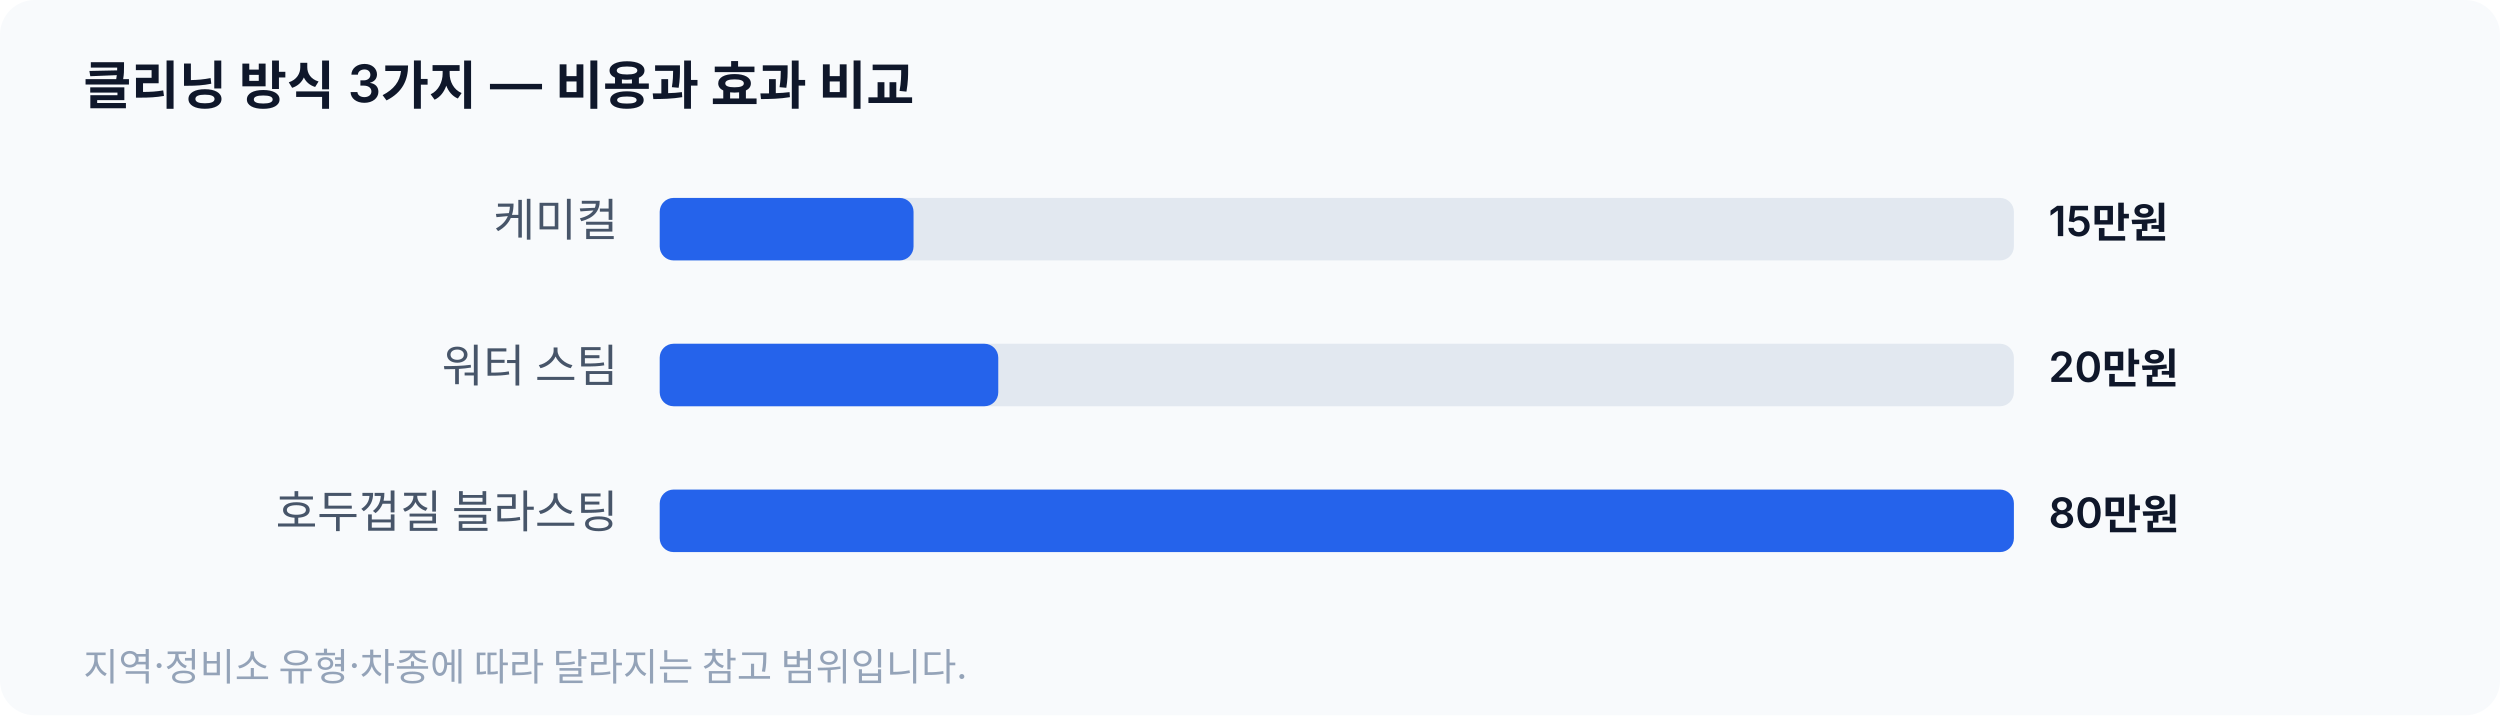
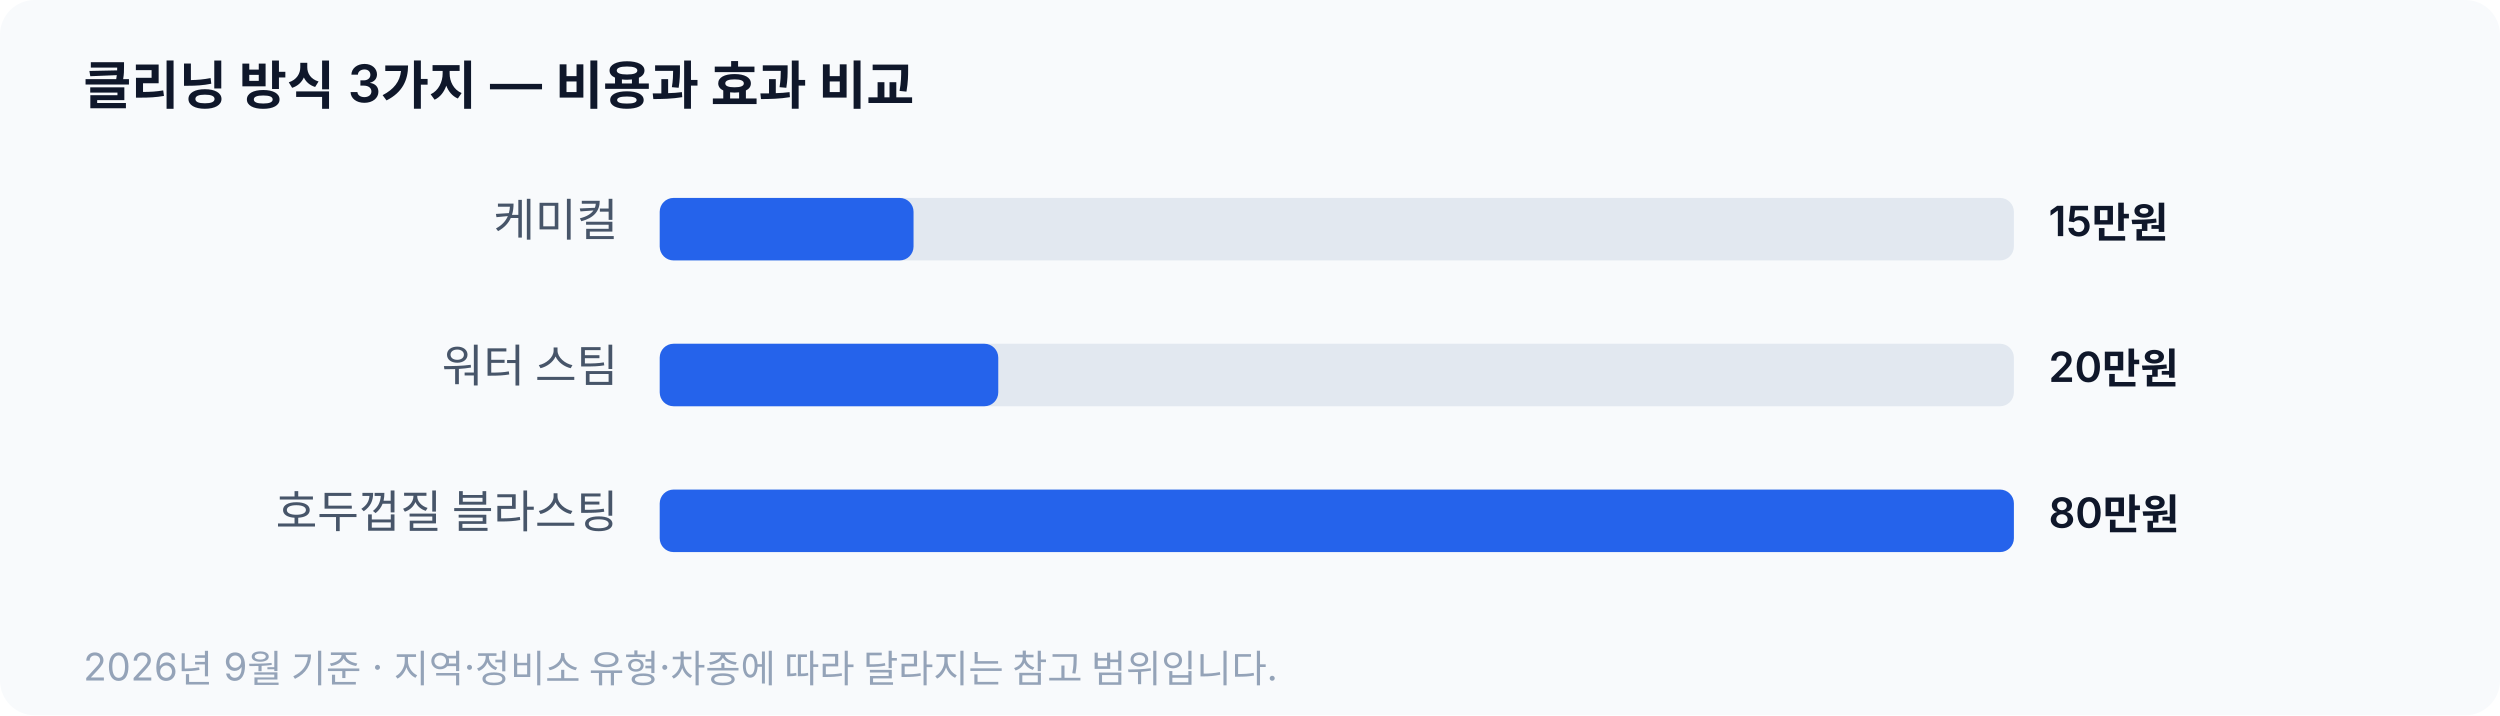
<svg xmlns="http://www.w3.org/2000/svg" viewBox="0 0 720 206" width="720" height="206" role="img" aria-label="클리닝 방식 3가지 — 비용과 효과 비교">
  <style>
    .bg    { fill: #f8fafc; }
    .ttl   { fill: #0f172a; font: 600 15px system-ui, -apple-system, 'Apple SD Gothic Neo', sans-serif; }
    .lbl   { fill: #475569; font: 500 13px system-ui, -apple-system, 'Apple SD Gothic Neo', sans-serif; }
    .val   { fill: #0f172a; font: 600 12px system-ui, -apple-system, 'Apple SD Gothic Neo', sans-serif; }
    .track { fill: #e2e8f0; }
    .bar   { fill: #2563eb; }
    .range { fill: #2563eb; opacity: .32; }
    .note  { fill: #94a3b8; font: 400 11px system-ui, -apple-system, 'Apple SD Gothic Neo', sans-serif; }
    @media (prefers-color-scheme: dark) {
      .bg    { fill: #0f172a; }
      .ttl   { fill: #f1f5f9; }
      .lbl   { fill: #94a3b8; }
      .val   { fill: #f1f5f9; }
      .track { fill: #1e293b; }
      .bar   { fill: #60a5fa; }
      .range { fill: #60a5fa; opacity: .32; }
      .note  { fill: #64748b; }
    }
  </style>
  <rect class="bg" width="720" height="206" rx="10" />
  <text class="ttl" x="24" y="30">클리닝 방식 3가지 — 비용과 효과 비교</text>
  <text class="lbl" x="178" y="68" text-anchor="end">케미컬</text>
  <rect class="track" x="190" y="57" width="390" height="18" rx="4" />
  <rect class="bar" x="190" y="57" width="73.1" height="18" rx="4" />
  <text class="val" x="590" y="68">15만원</text>
  <text class="lbl" x="178" y="110" text-anchor="end">워터 스팀</text>
  <rect class="track" x="190" y="99" width="390" height="18" rx="4" />
  <rect class="bar" x="190" y="99" width="97.5" height="18" rx="4" />
  <text class="val" x="590" y="110">20만원</text>
  <text class="lbl" x="178" y="152" text-anchor="end">호두껍질 블라스팅</text>
  <rect class="track" x="190" y="141" width="390" height="18" rx="4" />
  <rect class="bar" x="190" y="141" width="390.0" height="18" rx="4" />
  <text class="val" x="590" y="152">80만원</text>
-   <text class="note" x="24" y="196">지역·정비소 유형·차종에 따라 달라지는 참고 범위입니다.</text>
+   <text class="note" x="24" y="196">2026년 9월 기준 · 지역·정비소 유형·차종에 따라 달라지는 참고 범위입니다.</text>
</svg>
